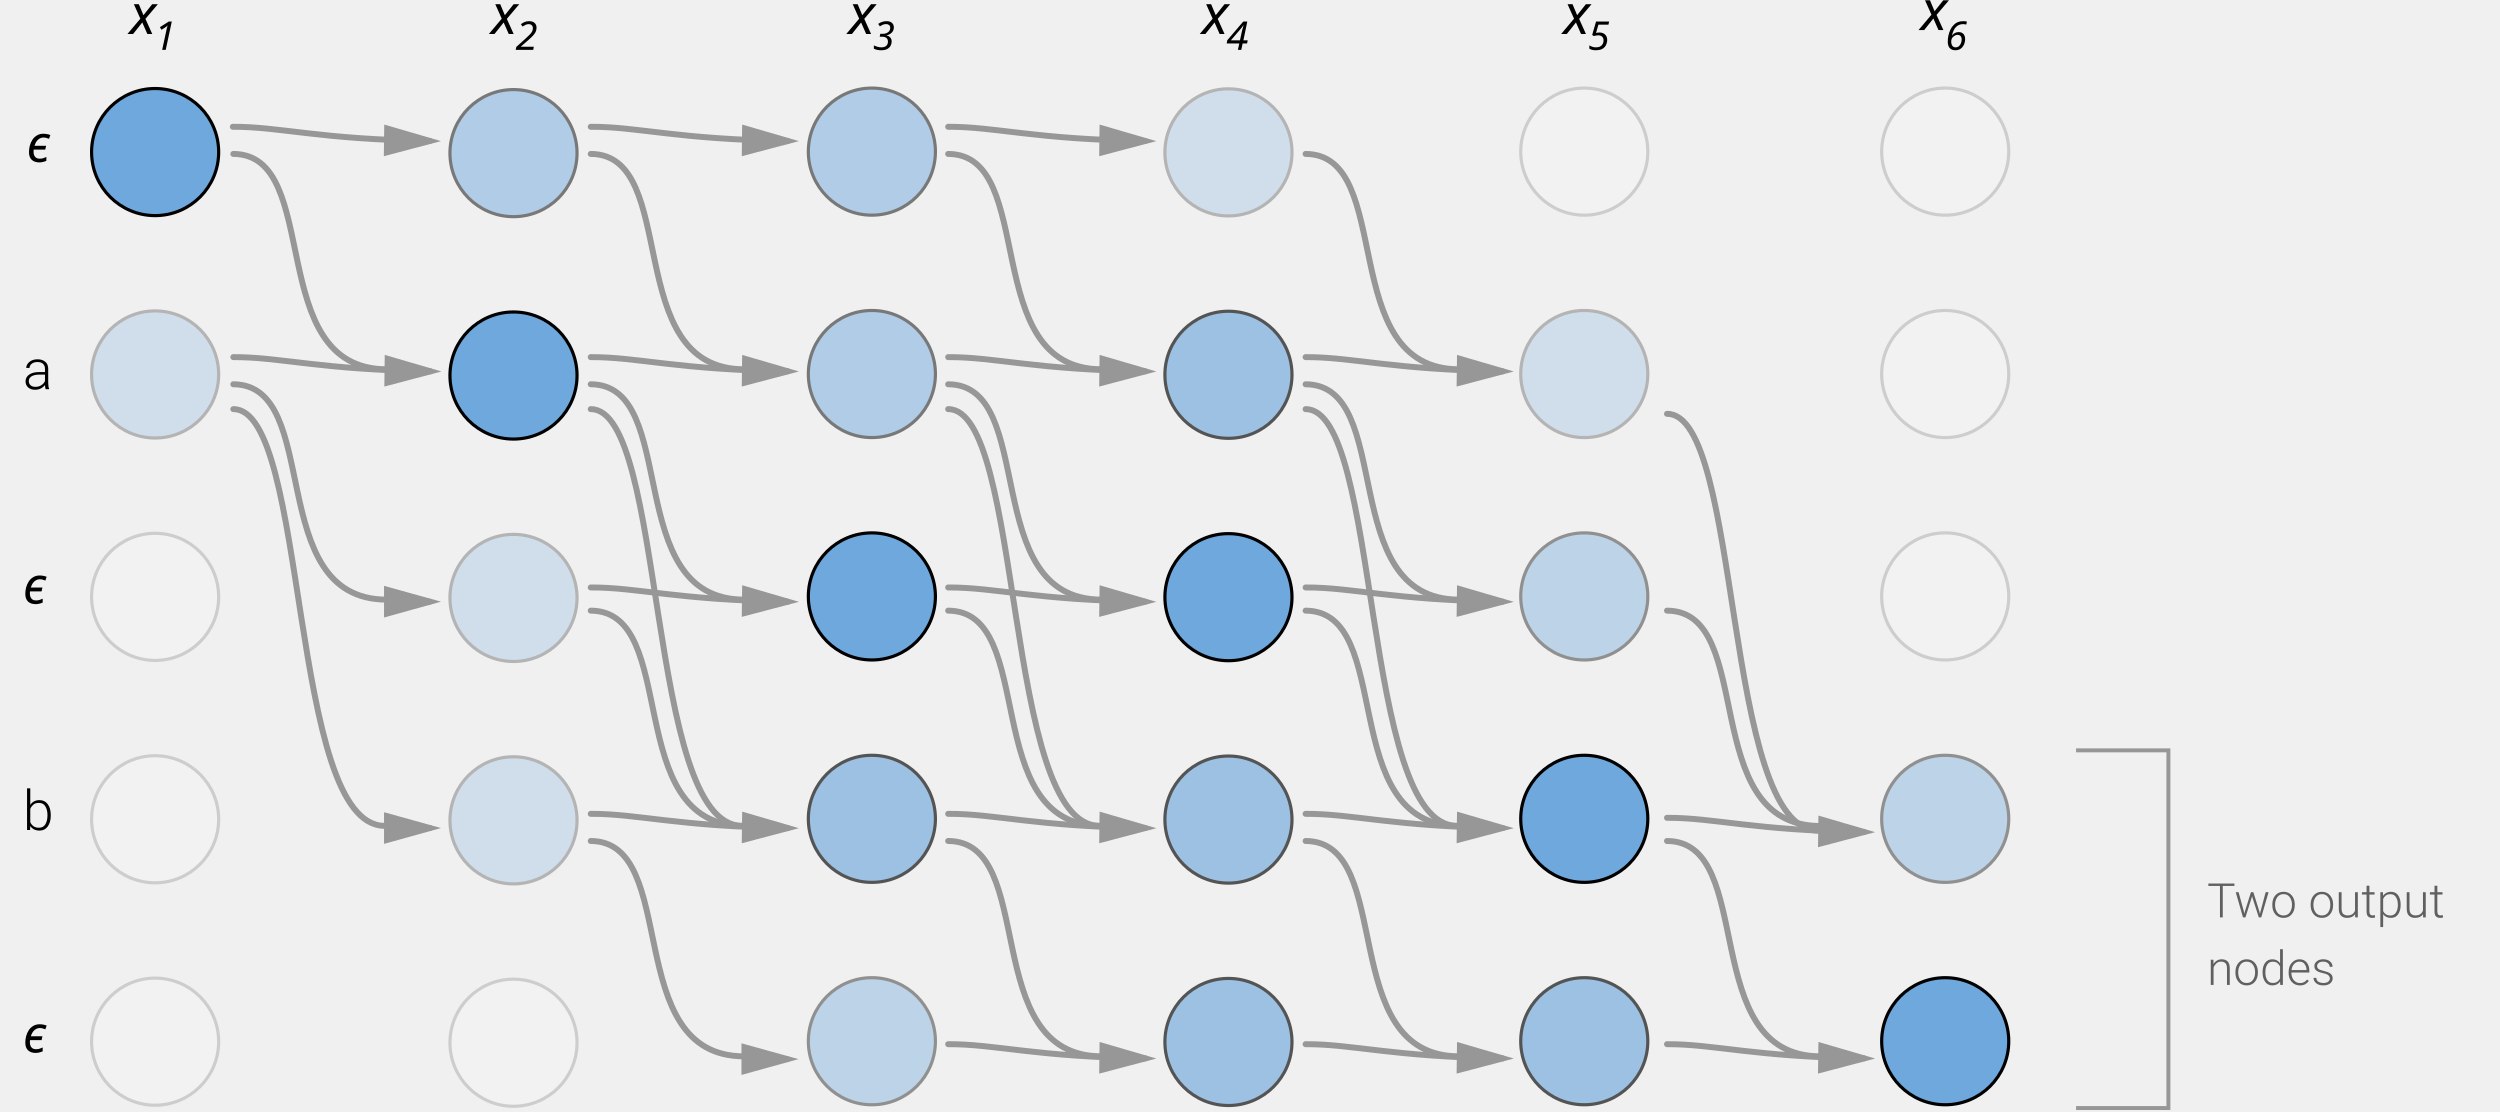
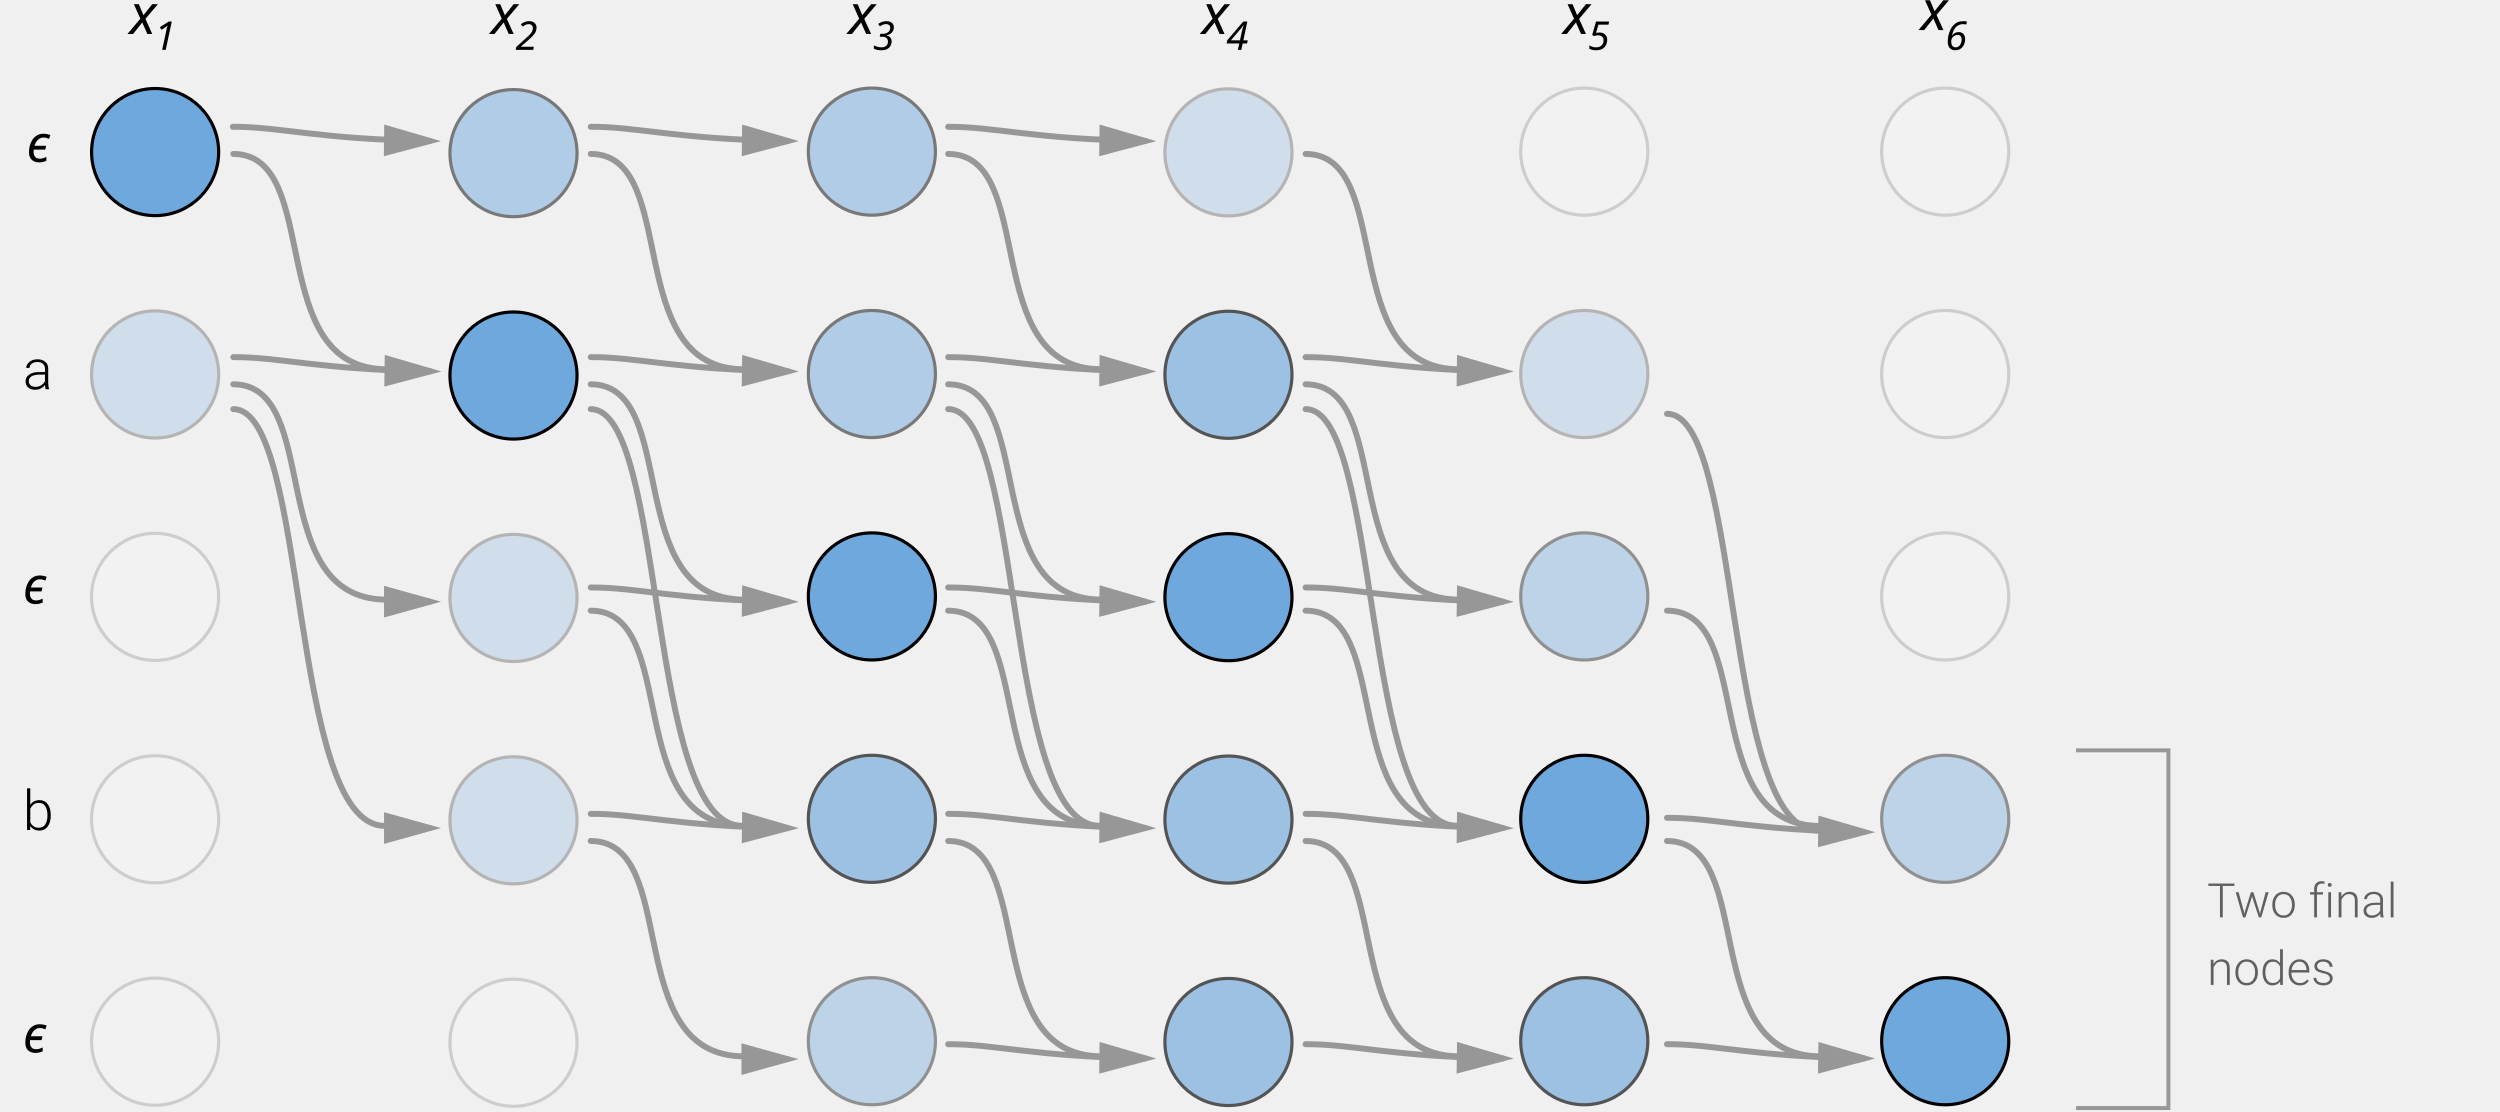
<svg xmlns="http://www.w3.org/2000/svg" width="625" height="278px" viewBox="0 -2 618 280" version="1.1" style="font-style:normal;font-variant:normal;font-weight:300;font-stretch:normal;font-size:14px;font-family:'-apple-system', BlinkMacSystemFont, Roboto, Helvetica, sans-serif;enable-background:new">
  <defs />
  <g id="Page-1" stroke="none" stroke-width="1" fill="none" fill-rule="evenodd">
    <g id="ctc_cost" transform="translate(0, -10)">
      <g id="circles" transform="translate(17, 30)" stroke="#000000" fill-rule="nonzero" stroke-width="0.8">
        <circle id="circle32" fill="#6FA8DC" cx="16.311" cy="16.29" r="16" />
        <circle id="circle34" fill="#6FA8DC" opacity="0.5" cx="106.55" cy="16.557" r="16" />
        <circle id="circle36" fill="#6FA8DC" opacity="0.5" cx="196.79" cy="16.179" r="16" />
        <circle id="circle38" fill="#6FA8DC" opacity="0.25" cx="286.574" cy="16.368" r="16" />
        <circle id="circle40" fill="#FFFFFF" opacity="0.148" cx="376.169" cy="16.179" r="16" />
        <circle id="circle42" fill="#FFFFFF" opacity="0.148" cx="467.053" cy="16.179" r="16" />
        <circle id="circle46" fill="#6FA8DC" opacity="0.25" cx="16.311" cy="72.29" r="16" />
        <circle id="circle48" fill="#6FA8DC" cx="106.55" cy="72.557" r="16" />
        <circle id="circle50" fill="#6FA8DC" opacity="0.5" cx="196.79" cy="72.179" r="16" />
        <circle id="circle52" fill="#6FA8DC" opacity="0.65" cx="286.574" cy="72.368" r="16" />
        <circle id="circle54" fill="#6FA8DC" opacity="0.25" cx="376.169" cy="72.179" r="16" />
        <circle id="circle56" fill="#FFFFFF" opacity="0.148" cx="467.053" cy="72.179" r="16" />
        <circle id="circle60" fill="#FFFFFF" opacity="0.148" cx="16.311" cy="128.29" r="16" />
        <circle id="circle62" fill="#6FA8DC" opacity="0.25" cx="106.55" cy="128.557" r="16" />
        <circle id="circle64" fill="#6FA8DC" cx="196.79" cy="128.179" r="16" />
        <circle id="circle66" fill="#6FA8DC" cx="286.574" cy="128.368" r="16" />
        <circle id="circle68" fill="#6FA8DC" opacity="0.4" cx="376.169" cy="128.179" r="16" />
        <circle id="circle70" fill="#FFFFFF" opacity="0.148" cx="467.053" cy="128.179" r="16" />
        <circle id="circle74" fill="#FFFFFF" opacity="0.148" cx="16.311" cy="184.29" r="16" />
        <circle id="circle76" fill="#6FA8DC" opacity="0.25" cx="106.55" cy="184.557" r="16" />
        <circle id="circle78" fill="#6FA8DC" opacity="0.65" cx="196.79" cy="184.179" r="16" />
        <circle id="circle80" fill="#6FA8DC" opacity="0.65" cx="286.574" cy="184.368" r="16" />
        <circle id="circle82" fill="#6FA8DC" cx="376.169" cy="184.179" r="16" />
        <circle id="circle84" fill="#6FA8DC" opacity="0.4" cx="467.053" cy="184.179" r="16" />
        <circle id="circle88" fill="#FFFFFF" opacity="0.148" cx="16.311" cy="240.29" r="16" />
        <circle id="circle90" fill="#FFFFFF" opacity="0.148" cx="106.55" cy="240.557" r="16" />
        <circle id="circle92" fill="#6FA8DC" opacity="0.4" cx="196.79" cy="240.179" r="16" />
        <circle id="circle94" fill="#6FA8DC" opacity="0.65" cx="286.574" cy="240.368" r="16" />
        <circle id="circle96" fill="#6FA8DC" opacity="0.65" cx="376.169" cy="240.179" r="16" />
        <circle id="circle98" fill="#6FA8DC" cx="467.053" cy="240.179" r="16" />
      </g>
      <g id="arrows" transform="translate(52, 39)" stroke="#979797" stroke-width="1.5" stroke-linecap="round">
        <path d="M91,72.02 C110.049,71.913 104.896,176.942 129.099,176.942" id="Path-3" />
        <path d="M181,72.02 C200.049,71.913 194.896,176.942 219.099,176.942" id="Path-3" />
        <path d="M181,65.76 C203.844,65.869 188.412,119.904 219.594,119.988" id="Path-2" />
        <path d="M181,7.76 C203.844,7.869 188.412,61.904 219.594,61.988" id="Path-2" />
        <path d="M181,122.76 C203.844,122.869 188.412,176.904 219.594,176.988" id="Path-2" />
        <path d="M181,180.76 C203.844,180.869 188.412,234.904 219.594,234.988" id="Path-2" />
        <path d="M91,65.76 C113.844,65.869 98.412,119.904 129.594,119.988" id="Path-2" />
        <path d="M91,7.76 C113.844,7.869 98.412,61.904 129.594,61.988" id="Path-2" />
        <path d="M91,122.76 C113.844,122.869 98.412,176.904 129.594,176.988" id="Path-2" />
        <path d="M91,180.76 C113.844,180.869 98.412,234.904 129.594,234.988" id="Path-2" />
        <path d="M1,65.76 C23.844,65.869 8.412,119.904 39.594,119.988" id="Path-2" />
        <path d="M1,7.76 C23.844,7.869 8.412,61.904 39.594,61.988" id="Path-2" />
        <path d="M271,65.76 C293.844,65.869 278.412,119.904 309.594,119.988" id="Path-2" />
        <path d="M271,7.76 C293.844,7.869 278.412,61.904 309.594,61.988" id="Path-2" />
        <path d="M271,122.76 C293.844,122.869 278.412,176.904 309.594,176.988" id="Path-2" />
        <path d="M271,180.76 C293.844,180.869 278.412,234.904 309.594,234.988" id="Path-2" />
        <path d="M362,122.76 C384.844,122.869 369.412,176.904 400.594,176.988" id="Path-2" />
        <path d="M362,180.76 C384.844,180.869 369.412,234.904 400.594,234.988" id="Path-2" />
        <path d="M271,72.02 C290.049,71.913 284.896,176.942 309.099,176.942" id="Path-3" />
        <path d="M131.084,235.686 L140.5,235.686" id="Line" fill="#979797" />
        <path id="Line-decoration-1" d="M140.5,235.686 L129.7,232.686 L129.7,238.686 L140.5,235.686 Z" fill="#979797" />
        <path d="M362,73.206 C381.049,73.098 375.896,178.128 400.099,178.128" id="Path-3" />
        <path d="M42.27,177.5 L50.5,177.5" id="Line" fill="#979797" />
        <path id="Line-decoration-1" d="M50.5,177.5 L39.7,174.5 L39.7,180.5 L50.5,177.5 Z" fill="#979797" />
        <path d="M1,72.02 C20.049,71.913 14.896,176.942 39.099,176.942" id="Path-3" />
        <path d="M41.119,120.5 L50.5,120.5" id="Line" fill="#979797" />
        <path id="Line-decoration-1" d="M50.5,120.5 L39.7,117.5 L39.7,123.5 L50.5,120.5 Z" fill="#979797" />
        <path d="M0.875,0.925 C12.679,0.872 22.843,4.138 50.5,4.5" id="Line" fill="#979797" />
        <path id="Line-decoration-1" d="M50.5,4.5 L39.74,1.359 L39.662,7.358 L50.5,4.5 Z" fill="#979797" />
        <path d="M91,0.925 C102.804,0.872 112.967,4.138 140.625,4.5" id="Line" fill="#979797" />
        <path id="Line-decoration-1" d="M140.625,4.5 L129.865,1.359 L129.786,7.358 L140.625,4.5 Z" fill="#979797" />
        <path d="M91,58.925 C102.804,58.872 112.967,62.138 140.625,62.5" id="Line" fill="#979797" />
        <path id="Line-decoration-1" d="M140.625,62.5 L129.865,59.359 L129.786,65.358 L140.625,62.5 Z" fill="#979797" />
        <path d="M1,58.925 C12.804,58.872 22.967,62.138 50.625,62.5" id="Line" fill="#979797" />
        <path id="Line-decoration-1" d="M50.625,62.5 L39.865,59.359 L39.786,65.358 L50.625,62.5 Z" fill="#979797" />
        <path d="M91,116.925 C102.804,116.872 112.967,120.138 140.625,120.5" id="Line" fill="#979797" />
        <path id="Line-decoration-1" d="M140.625,120.5 L129.865,117.359 L129.786,123.358 L140.625,120.5 Z" fill="#979797" />
        <path d="M91,173.925 C102.804,173.872 112.967,177.138 140.625,177.5" id="Line" fill="#979797" />
        <path id="Line-decoration-1" d="M140.625,177.5 L129.865,174.359 L129.786,180.358 L140.625,177.5 Z" fill="#979797" />
        <path d="M181,0.925 C192.804,0.872 202.967,4.138 230.625,4.5" id="Line" fill="#979797" />
        <path id="Line-decoration-1" d="M230.625,4.5 L219.865,1.359 L219.786,7.358 L230.625,4.5 Z" fill="#979797" />
        <path d="M181,58.925 C192.804,58.872 202.967,62.138 230.625,62.5" id="Line" fill="#979797" />
        <path id="Line-decoration-1" d="M230.625,62.5 L219.865,59.359 L219.786,65.358 L230.625,62.5 Z" fill="#979797" />
        <path d="M181,116.925 C192.804,116.872 202.967,120.138 230.625,120.5" id="Line" fill="#979797" />
        <path id="Line-decoration-1" d="M230.625,120.5 L219.865,117.359 L219.786,123.358 L230.625,120.5 Z" fill="#979797" />
        <path d="M181,173.925 C192.804,173.872 202.967,177.138 230.625,177.5" id="Line" fill="#979797" />
        <path id="Line-decoration-1" d="M230.625,177.5 L219.865,174.359 L219.786,180.358 L230.625,177.5 Z" fill="#979797" />
        <path d="M271,58.925 C282.804,58.872 292.967,62.138 320.625,62.5" id="Line" fill="#979797" />
        <path id="Line-decoration-1" d="M320.625,62.5 L309.865,59.359 L309.786,65.358 L320.625,62.5 Z" fill="#979797" />
        <path d="M271,116.925 C282.804,116.872 292.967,120.138 320.625,120.5" id="Line" fill="#979797" />
        <path id="Line-decoration-1" d="M320.625,120.5 L309.865,117.359 L309.786,123.358 L320.625,120.5 Z" fill="#979797" />
        <path d="M271,173.925 C282.804,173.872 292.967,177.138 320.625,177.5" id="Line" fill="#979797" />
        <path id="Line-decoration-1" d="M320.625,177.5 L309.865,174.359 L309.786,180.358 L320.625,177.5 Z" fill="#979797" />
        <path d="M271,231.925 C282.804,231.872 292.967,235.138 320.625,235.5" id="Line" fill="#979797" />
        <path id="Line-decoration-1" d="M320.625,235.5 L309.865,232.359 L309.786,238.358 L320.625,235.5 Z" fill="#979797" />
        <path d="M181,231.925 C192.804,231.872 202.967,235.138 230.625,235.5" id="Line" fill="#979797" />
        <path id="Line-decoration-1" d="M230.625,235.5 L219.865,232.359 L219.786,238.358 L230.625,235.5 Z" fill="#979797" />
        <path d="M362,174.925 C373.804,174.872 383.967,178.138 411.625,178.5" id="Line" fill="#979797" />
        <path id="Line-decoration-1" d="M411.625,178.5 L400.865,175.359 L400.786,181.358 L411.625,178.5 Z" fill="#979797" />
        <path d="M362,231.925 C373.804,231.872 383.967,235.138 411.625,235.5" id="Line" fill="#979797" />
        <path id="Line-decoration-1" d="M411.625,235.5 L400.865,232.359 L400.786,238.358 L411.625,235.5 Z" fill="#979797" />
      </g>
      <text id="x1" fill="#000000" font-family="STIXGeneral-Italic, STIXGeneral" font-size="14" font-style="italic" font-weight="normal">
        <tspan x="26.855" y="16.562">x</tspan>
        <tspan x="33.071" y="20.562" font-size="10">1</tspan>
      </text>
      <text id="x2" fill="#000000" font-family="STIXGeneral-Italic, STIXGeneral" font-size="14" font-style="italic" font-weight="normal">
        <tspan x="117.855" y="16.562">x</tspan>
        <tspan x="124.071" y="20.562" font-size="10">2</tspan>
      </text>
      <text id="x3" fill="#000000" font-family="STIXGeneral-Italic, STIXGeneral" font-size="14" font-style="italic" font-weight="normal">
        <tspan x="207.855" y="16.562">x</tspan>
        <tspan x="214.071" y="20.562" font-size="10">3</tspan>
      </text>
      <text id="x4" fill="#000000" font-family="STIXGeneral-Italic, STIXGeneral" font-size="14" font-style="italic" font-weight="normal">
        <tspan x="296.855" y="16.562">x</tspan>
        <tspan x="303.071" y="20.562" font-size="10">4</tspan>
      </text>
      <text id="x5" fill="#000000" font-family="STIXGeneral-Italic, STIXGeneral" font-size="14" font-style="italic" font-weight="normal">
        <tspan x="387.855" y="16.562">x</tspan>
        <tspan x="394.071" y="20.562" font-size="10">5</tspan>
      </text>
      <text id="x1" fill="#000000" font-family="STIXGeneral-Italic, STIXGeneral" font-size="14" font-style="italic" font-weight="normal">
        <tspan x="477.855" y="15.562">x</tspan>
        <tspan x="484.071" y="20.562" font-size="10">6</tspan>
      </text>
      <text id="ϵ" fill="#000000" font-family="STIXGeneral-Italic, STIXGeneral" font-size="13" font-style="italic" font-weight="normal">
        <tspan x="0.924" y="48.769">ϵ</tspan>
      </text>
      <text id="ϵ" fill="#000000" font-family="STIXGeneral-Italic, STIXGeneral" font-size="13" font-style="italic" font-weight="normal">
        <tspan x="0" y="160">ϵ</tspan>
      </text>
      <text id="ϵ" fill="#000000" font-family="STIXGeneral-Italic, STIXGeneral" font-size="13" font-style="italic" font-weight="normal">
        <tspan x="0" y="273">ϵ</tspan>
      </text>
      <text id="a" fill="#000000">
        <tspan x="0" y="106">a</tspan>
      </text>
      <text id="b" fill="#000000">
        <tspan x="0" y="217">b</tspan>
      </text>
      <text id="Two-output-nodes" opacity="0.6" font-size="12" fill="#000000">
-         <tspan x="550" y="239">Two output</tspan>
+         <tspan x="550" y="239">Two final</tspan>
        <tspan x="550" y="256">nodes</tspan>
      </text>
      <polyline id="Path-4" stroke="#979797" points="517 196.936 540.252 196.936 540.252 287.006 517 287.006" />
    </g>
  </g>
</svg>
